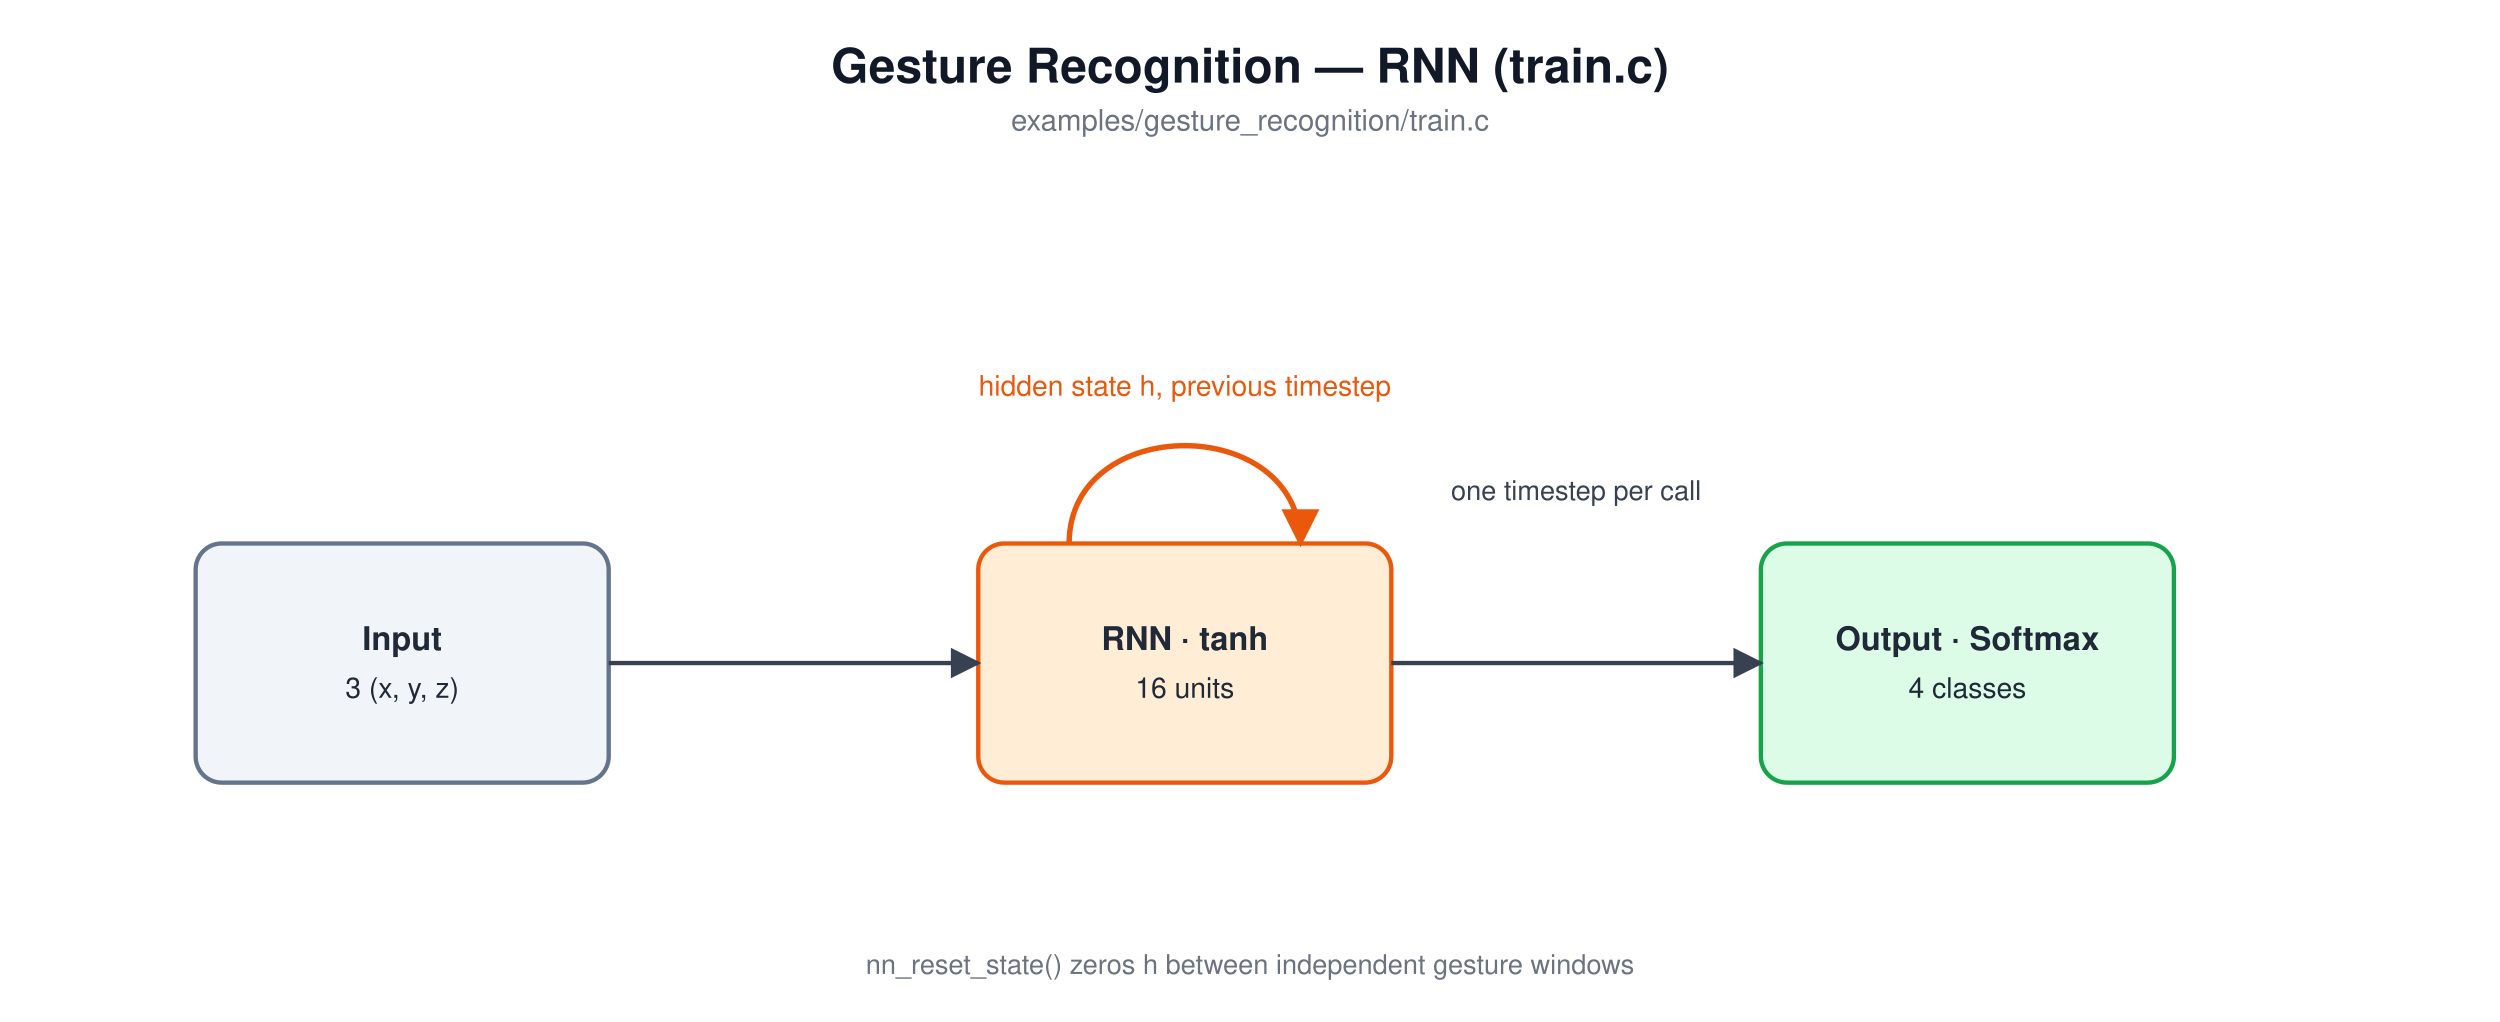
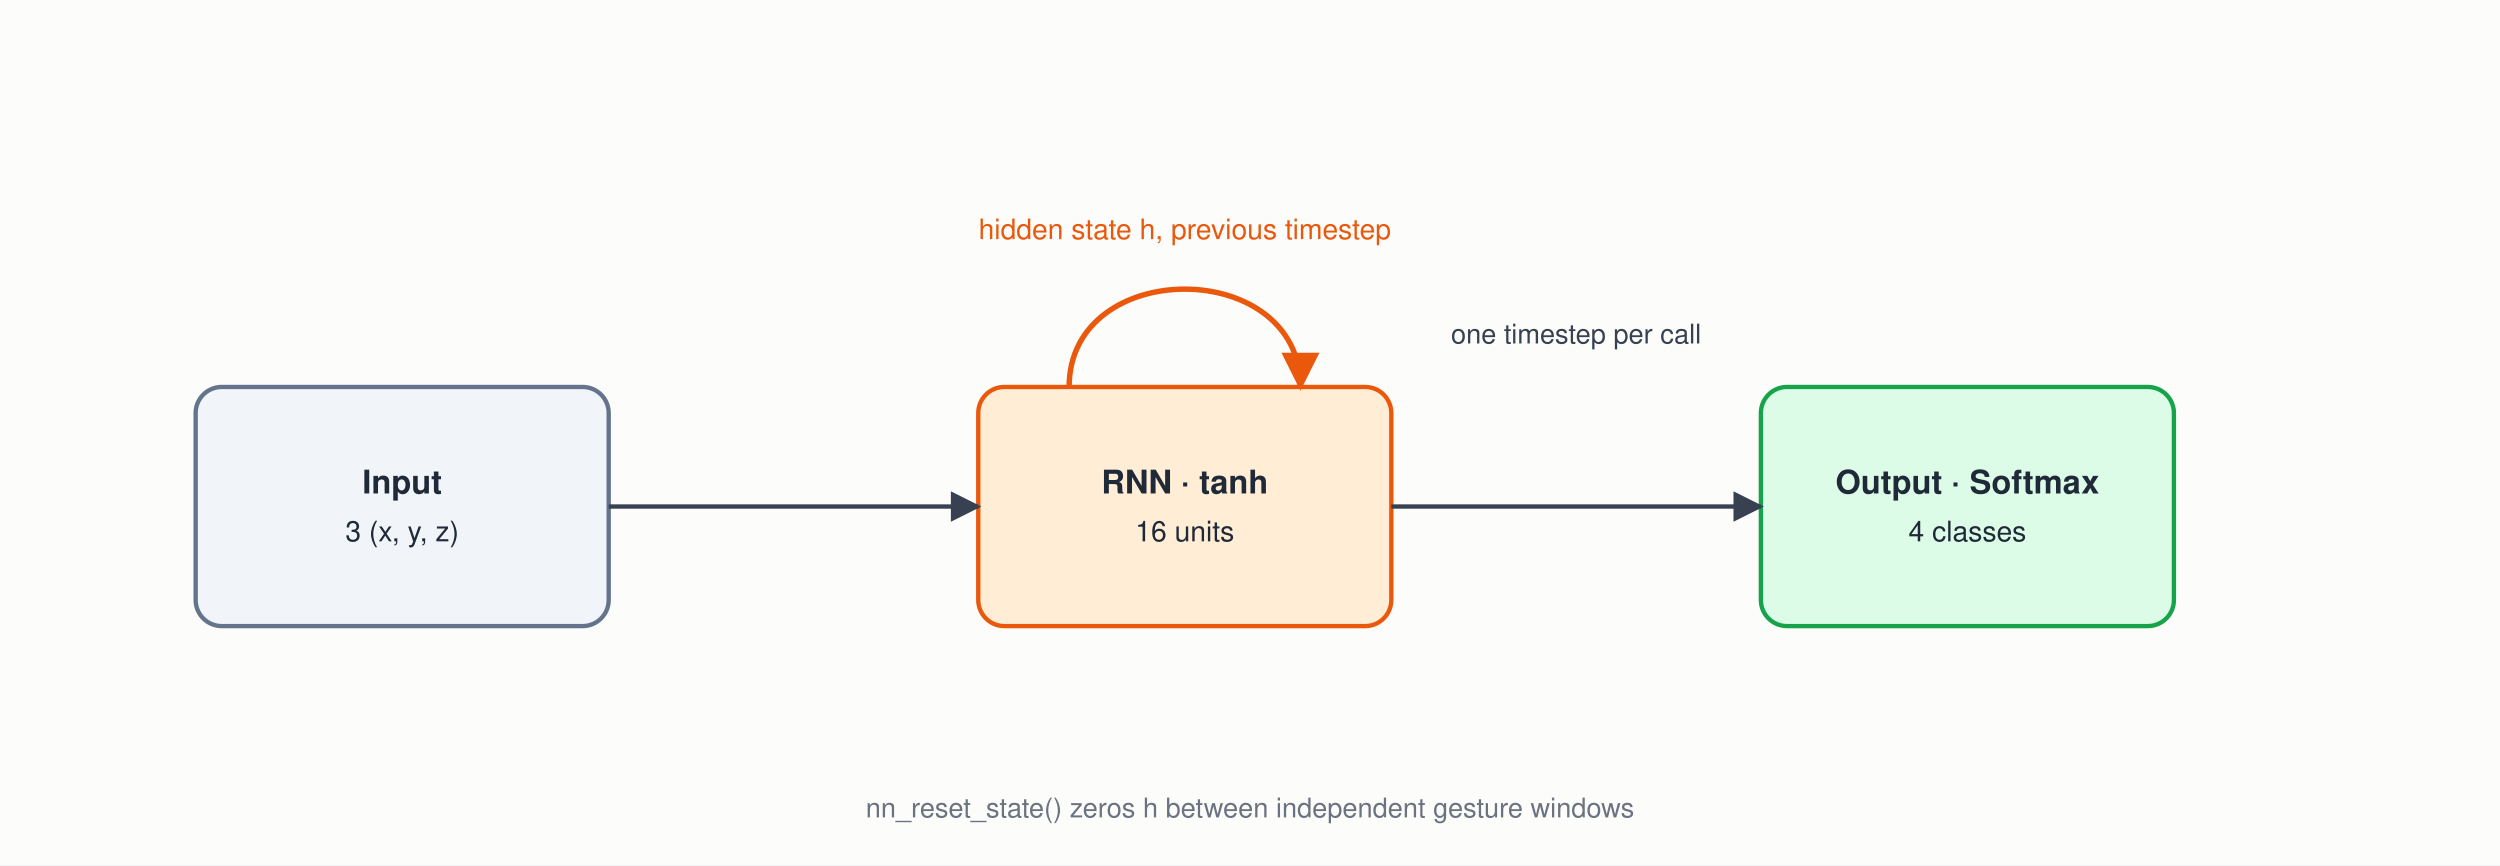
- <svg xmlns="http://www.w3.org/2000/svg" viewBox="0 0 1150 470" width="1150" height="470">
+ <svg xmlns="http://www.w3.org/2000/svg" viewBox="0 72 1150 398" width="1150" height="398">
  <defs>
    <marker id="arrow" viewBox="0 0 10 10" refX="9" refY="5" markerWidth="7" markerHeight="7" orient="auto-start-reverse">
      <path d="M0,0 L10,5 L0,10 z" fill="#374151" />
    </marker>
    <marker id="arrow-orange" viewBox="0 0 10 10" refX="9" refY="5" markerWidth="7" markerHeight="7" orient="auto-start-reverse">
      <path d="M0,0 L10,5 L0,10 z" fill="#ea580c" />
    </marker>
    <marker id="arrow-pink" viewBox="0 0 10 10" refX="9" refY="5" markerWidth="7" markerHeight="7" orient="auto-start-reverse">
      <path d="M0,0 L10,5 L0,10 z" fill="#db2777" />
    </marker>
  </defs>
-   <rect x="0" y="0" width="1150" height="470" fill="#ffffff" />
-   <text x="575.0" y="38" text-anchor="middle" font-family="'Segoe UI', Helvetica, Arial, sans-serif" font-size="22" font-weight="700" fill="#111827">Gesture Recognition — RNN (train.c)</text>
-   <text x="575.0" y="60" text-anchor="middle" font-family="'Segoe UI', Helvetica, Arial, sans-serif" font-size="13.5" fill="#6b7280">examples/gesture_recognition/train.c</text>
+   <rect x="0" y="0" width="1150" height="470" fill="#fcfcfb" />
  <rect x="90" y="250" width="190" height="110" rx="12" fill="#f1f5f9" stroke="#64748b" stroke-width="2" />
  <text x="185.0" y="299.0" text-anchor="middle" font-family="'Segoe UI', Helvetica, Arial, sans-serif" font-size="15" font-weight="600" fill="#1f2937">Input</text>
  <text x="185.0" y="321.0" text-anchor="middle" font-family="'Segoe UI', Helvetica, Arial, sans-serif" font-size="13" fill="#1f2937">3 (x, y, z)</text>
  <rect x="450" y="250" width="190" height="110" rx="12" fill="#ffedd5" stroke="#ea580c" stroke-width="2" />
  <text x="545.0" y="299.0" text-anchor="middle" font-family="'Segoe UI', Helvetica, Arial, sans-serif" font-size="15" font-weight="600" fill="#1f2937">RNN · tanh</text>
  <text x="545.0" y="321.0" text-anchor="middle" font-family="'Segoe UI', Helvetica, Arial, sans-serif" font-size="13" fill="#1f2937">16 units</text>
  <rect x="810" y="250" width="190" height="110" rx="12" fill="#dcfce7" stroke="#16a34a" stroke-width="2" />
  <text x="905.0" y="299.0" text-anchor="middle" font-family="'Segoe UI', Helvetica, Arial, sans-serif" font-size="15" font-weight="600" fill="#1f2937">Output · Softmax</text>
  <text x="905.0" y="321.0" text-anchor="middle" font-family="'Segoe UI', Helvetica, Arial, sans-serif" font-size="13" fill="#1f2937">4 classes</text>
  <line x1="280" y1="305.0" x2="450" y2="305.0" stroke="#374151" stroke-width="2" marker-end="url(#arrow)" />
  <line x1="640" y1="305.0" x2="810" y2="305.0" stroke="#374151" stroke-width="2" marker-end="url(#arrow)" />
  <text x="725.0" y="230" text-anchor="middle" font-family="'Segoe UI', Helvetica, Arial, sans-serif" font-size="12.5" fill="#374151">one timestep per call</text>
  <path d="M 491.8 250 C 491.8 190, 598.2 190, 598.2 250" fill="none" stroke="#ea580c" stroke-width="2.5" marker-end="url(#arrow-orange)" />
  <text x="545.0" y="182" text-anchor="middle" font-family="'Segoe UI', Helvetica, Arial, sans-serif" font-size="13" fill="#ea580c">hidden state h, previous timestep</text>
  <text x="575.0" y="448" text-anchor="middle" font-family="'Segoe UI', Helvetica, Arial, sans-serif" font-size="12.5" fill="#6b7280">nn_reset_state() zeros h between independent gesture windows</text>
</svg>
